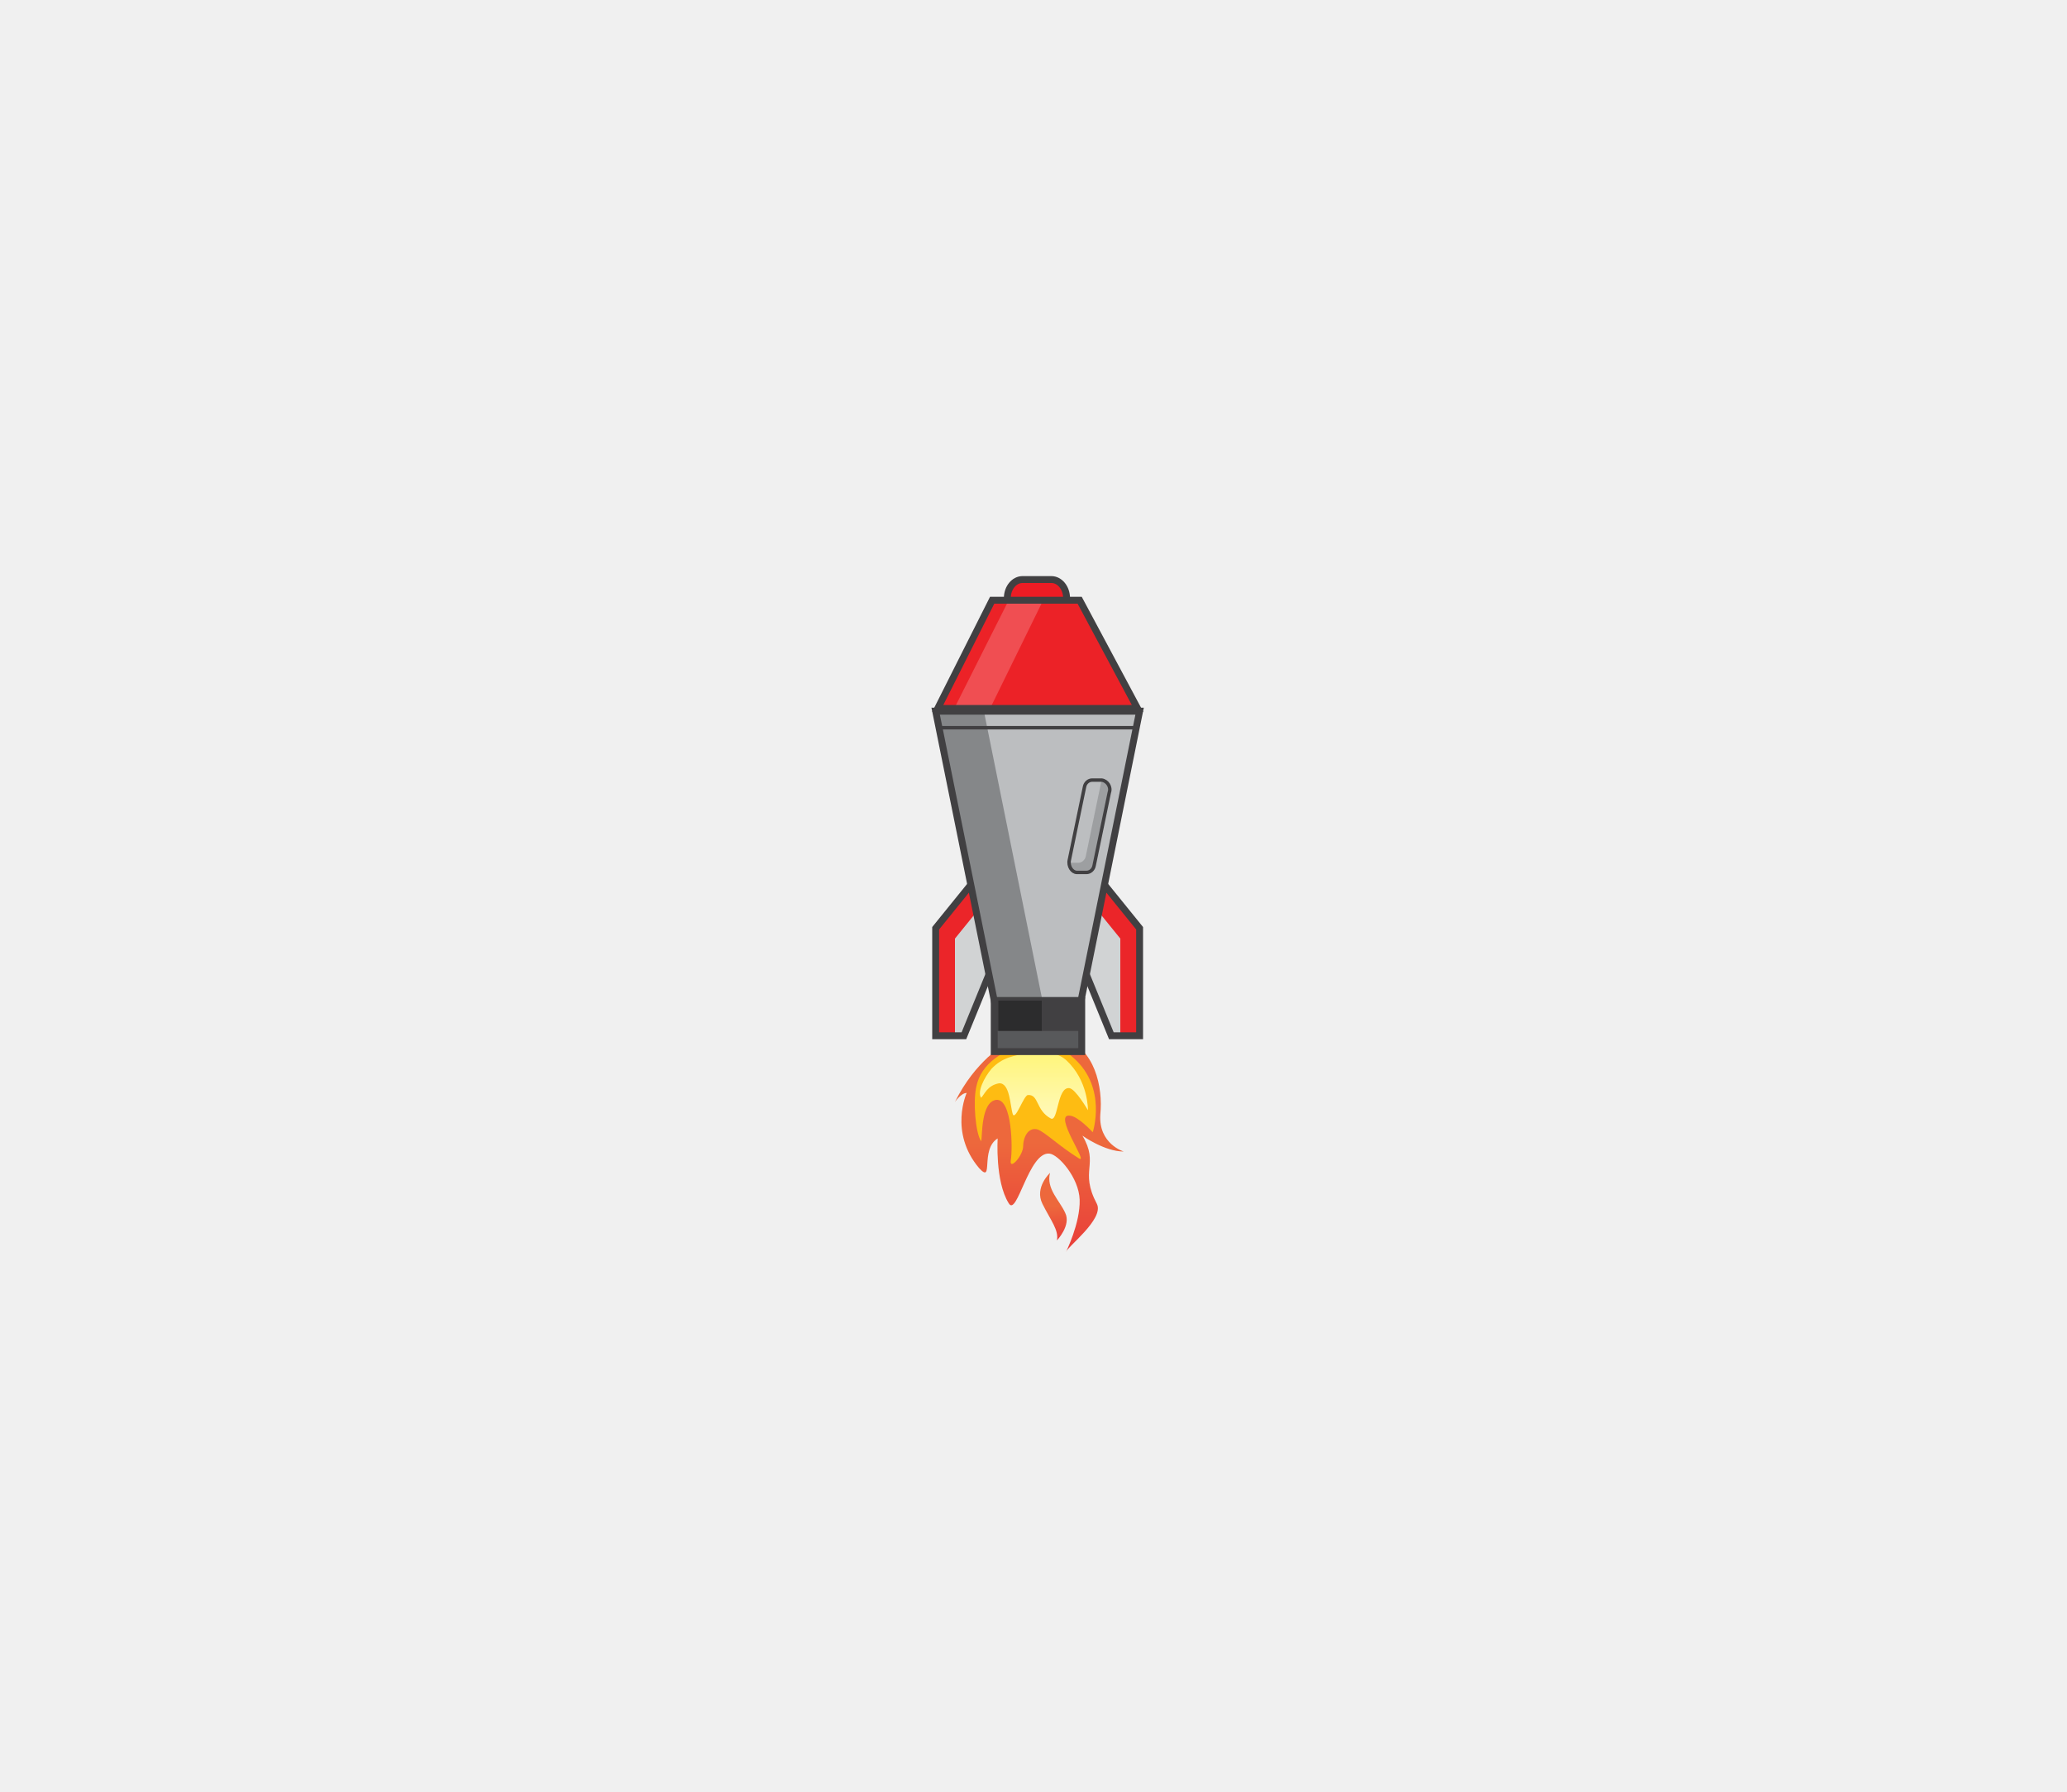
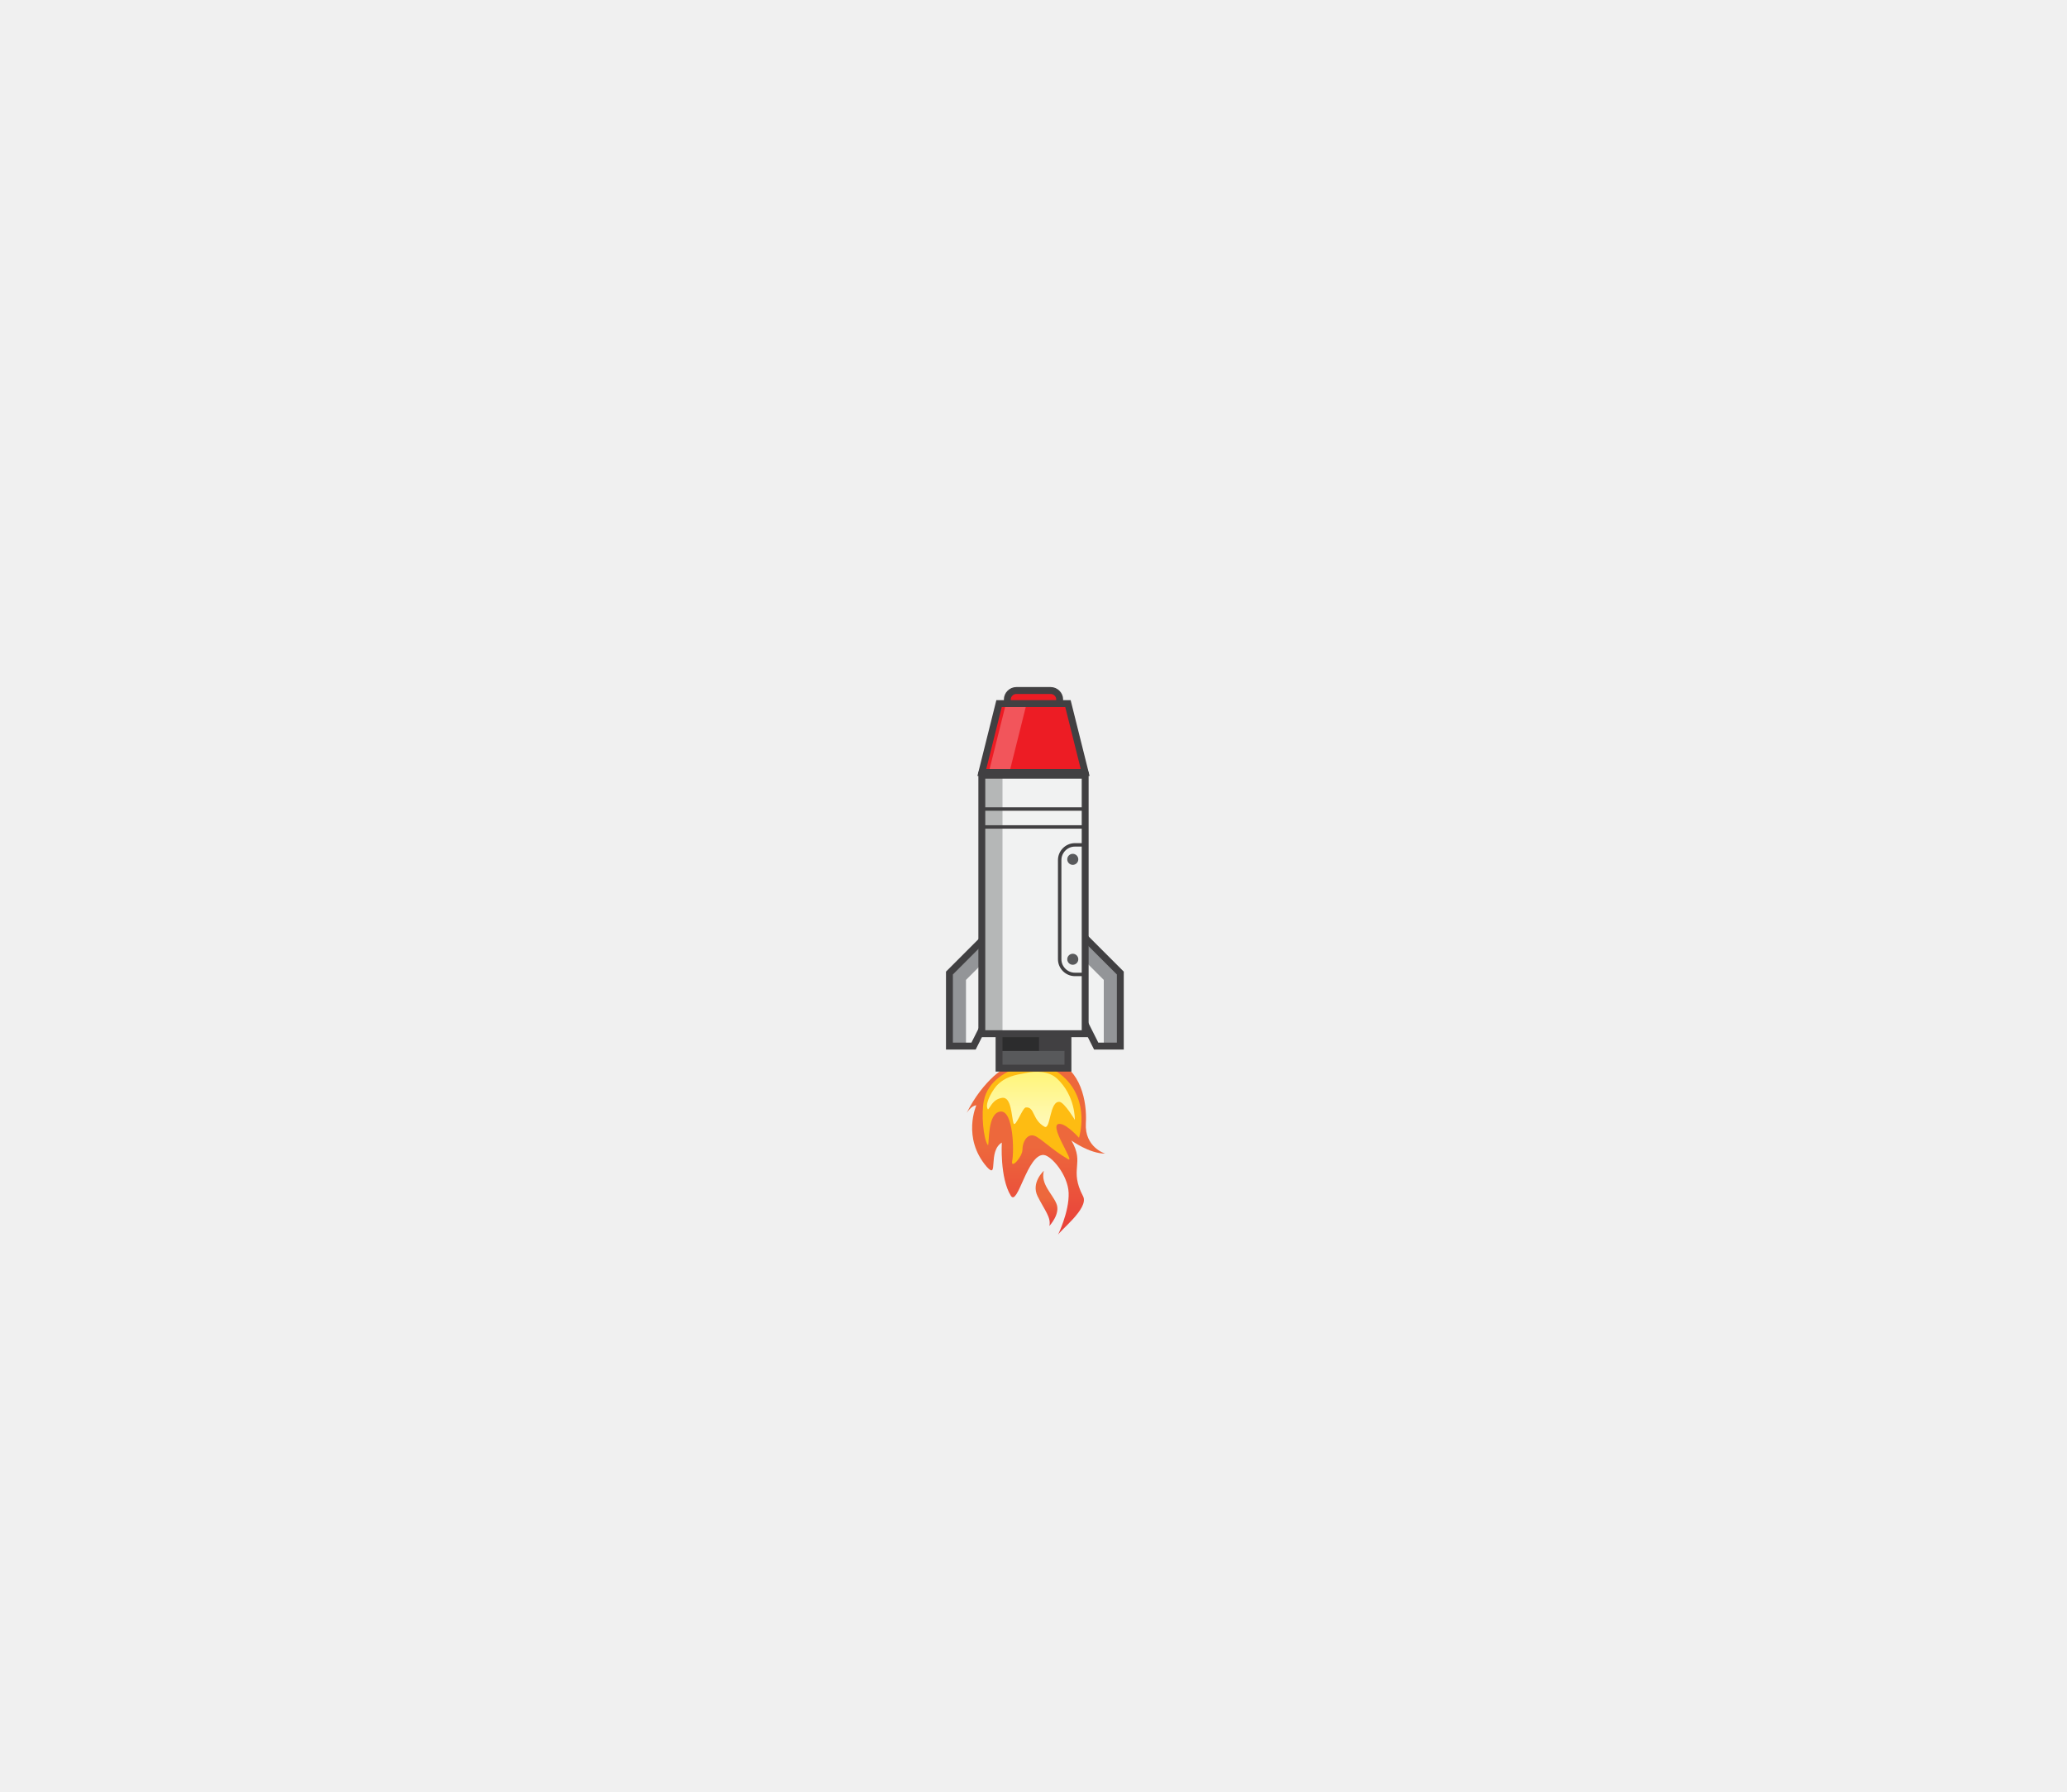
<svg xmlns="http://www.w3.org/2000/svg" version="1.0" id="圖層_1" x="0px" y="0px" width="300px" height="260px" viewBox="0 0 300 260" style="enable-background:new 0 0 300 260;" xml:space="preserve">
  <style type="text/css">
	.st0{display:none;}
	.st1{display:inline;fill:url(#XMLID_2_);}
	.st2{display:inline;fill:#FEBC12;}
	.st3{display:inline;fill:url(#XMLID_3_);}
	.st4{display:inline;fill:url(#XMLID_4_);}
	.st5{display:inline;fill:url(#XMLID_5_);}
	.st6{display:inline;fill:url(#XMLID_6_);}
	.st7{display:inline;fill:url(#XMLID_7_);}
	.st8{display:inline;fill:url(#XMLID_8_);}
	.st9{fill:url(#XMLID_9_);}
	.st10{fill:#FEBC12;}
	.st11{fill:url(#XMLID_10_);}
	.st12{fill:url(#XMLID_11_);}
- 	.st13{fill:#ED1C24;}
- 	.st14{fill:none;stroke:#414042;stroke-miterlimit:10;}
- 	.st15{fill:#EC2227;}
- 	.st16{opacity:0.2;fill:#FFFFFF;enable-background:new    ;}
- 	.st17{fill:#D1D3D4;}
- 	.st18{fill:#EB2529;}
- 	.st19{fill:#BCBEC0;}
- 	.st20{opacity:0.69;fill:#6D6E71;enable-background:new    ;}
- 	.st21{opacity:0.31;fill:#58595B;enable-background:new    ;}
- 	.st22{fill:none;stroke:#414042;stroke-width:0.5;stroke-miterlimit:10;}
- 	.st23{fill:#58595B;stroke:#414042;stroke-miterlimit:10;}
- 	.st24{fill:#414042;}
- 	.st25{opacity:0.32;enable-background:new    ;}
+ 	.st13{fill:#F1F2F2;}
+ 	.st14{fill:#939598;}
+ 	.st15{fill:none;stroke:#414042;stroke-miterlimit:10;}
+ 	.st16{fill:#58595B;stroke:#414042;stroke-miterlimit:10;}
+ 	.st17{fill:#414042;}
+ 	.st18{opacity:0.32;enable-background:new    ;}
+ 	.st19{opacity:0.39;fill:#58595B;enable-background:new    ;}
+ 	.st20{fill:none;stroke:#414042;stroke-width:0.5;stroke-miterlimit:10;}
+ 	.st21{fill:#ED1C24;}
+ 	.st22{opacity:0.25;fill:#FFFFFF;enable-background:new    ;}
+ 	.st23{fill:#58595B;}
</style>
  <g id="fire" class="st0">
-     <linearGradient id="XMLID_2_" gradientUnits="userSpaceOnUse" x1="151.407" y1="167.036" x2="151.407" y2="200.357" gradientTransform="matrix(1 0 0 1 0 -16.5083)">
+     <linearGradient id="XMLID_2_" gradientUnits="userSpaceOnUse" x1="150.7" y1="170.334" x2="150.7" y2="197.616" gradientTransform="matrix(1 0 0 1 0 -16.5083)">
      <stop offset="0.493" style="stop-color:#ED683C" />
      <stop offset="1" style="stop-color:#E93E3A" />
    </linearGradient>
-     <path id="XMLID_378_" class="st1" d="M154.1,150.9c-3.5-1-7.3,0-10,2.4c-1.5,1.3-3.1,3.3-4.4,6c0,0,0.9-1.2,1.6-1.2   c0,0-2.6,6.6,1.5,11.2c2,2.2,0.5,7.1,0.5,7.1s2.8-1.5,2.6-5c-0.1-1.5-1.5-3.5,0.1-5.5c0,0,0.1,3.7,1.8,6.6c1.1,2-0.1,3.7,0.6,5.7   c0.7,2.1,1.8,4.9,2.9,5.5c0,0,0.1-4.9,2.8-7.2c2.7-2.3,1.2-8.8-0.2-10c0,0,2.6,0,4.2,6c0,0,2.2-2.4,0.9-6.5c0,0,1.7,1.3,4.3,1.3   c0,0-4.3-2.4-4-6.4s0.5-8.5-3.2-9.8C155.3,151.2,154.7,151.1,154.1,150.9z" />
-     <path id="XMLID_377_" class="st2" d="M156,153.3c-2-1.8-4.8-2.3-7.3-1.6c-2.4,0.7-5.5,2.3-6.2,5.6c-0.5,2-0.7,4.8,0,5.7   c0.2-0.5,0.4-4.5,2.4-4.8c2.1-0.2,1.2,7.2,1.8,8.8c0.5,1.2,0.7,1.7,1.6,2.1c0.5,0.2,1,0,1.2-0.4c0.4-0.7-1.2-3.5-0.7-4.6   c0.4-1,1.5-1.8,2.6-1.5c1.1,0.4,2.1,2.8,4.9,4.4c1.3,0.7-3.2-6.1-0.9-5.7c1.1,0.1,2.6,2.9,2.6,2.9S160.3,157.2,156,153.3z" />
-     <linearGradient id="XMLID_3_" gradientUnits="userSpaceOnUse" x1="150.274" y1="168.635" x2="150.274" y2="178.286" gradientTransform="matrix(1 0 0 1 0 -16.5083)">
+     <path id="XMLID_378_" class="st1" d="M152.9,154.1c-2.9-0.8-6,0-8.2,2c-1.2,1.1-2.5,2.7-3.6,4.9c0,0,0.7-1,1.3-1   c0,0-2.1,5.4,1.2,9.2c1.6,1.8,0.4,5.8,0.4,5.8s2.3-1.2,2.1-4.1c-0.1-1.2-1.2-2.9,0.1-4.5c0,0,0.1,3,1.5,5.4c0.9,1.6-0.1,3,0.5,4.7   s1.5,4,2.4,4.5c0,0,0.1-4,2.3-5.9s1-7.2-0.2-8.2c0,0,2.1,0,3.4,4.9c0,0,1.8-2,0.7-5.3c0,0,1.4,1.1,3.5,1.1c0,0-3.5-2-3.3-5.2   s0.4-7-2.6-8C153.9,154.4,153.4,154.3,152.9,154.1z" />
+     <path id="XMLID_377_" class="st2" d="M154.5,156.1c-1.6-1.5-3.9-1.9-6-1.3c-2,0.6-4.5,1.9-5.1,4.6c-0.4,1.6-0.6,3.9,0,4.7   c0.2-0.4,0.3-3.7,2-3.9s1,5.9,1.5,7.2c0.4,1,0.6,1.4,1.3,1.7c0.4,0.2,0.8,0,1-0.3c0.3-0.6-1-2.9-0.6-3.8c0.3-0.8,1.2-1.5,2.1-1.2   c0.9,0.3,1.7,2.3,4,3.6c1.1,0.6-2.6-5-0.7-4.7c0.9,0.1,2.1,2.4,2.1,2.4S158,159.3,154.5,156.1z" />
+     <linearGradient id="XMLID_3_" gradientUnits="userSpaceOnUse" x1="149.772" y1="171.643" x2="149.772" y2="179.545" gradientTransform="matrix(1 0 0 1 0 -16.5083)">
      <stop offset="0" style="stop-color:#FFF579" />
      <stop offset="1" style="stop-color:#FFF9BA" />
    </linearGradient>
-     <path id="XMLID_375_" class="st3" d="M154.6,153.2c-1.3-1.2-3.9-1.2-5.6-1c-1.8,0.2-3.1,1-4.5,2.6c-1,1.2-2,3.2-1.3,3.8   c0.5-0.5,0.7-1.5,2.3-1.6c1.6-0.1,1.6,3.2,2,4.3c0.4,0.9,1.3-2.6,2-2.7c1.5-0.1,1.3,1.8,3.3,3.1c1,0.5,0.4-4.3,2-4   c0.7,0.1,3.1,2.7,3.1,2.7S157.6,156,154.6,153.2z" />
+     <path id="XMLID_375_" class="st3" d="M153.3,156c-1.1-1-3.2-1-4.6-0.8c-1.5,0.2-2.5,0.8-3.7,2.1c-0.8,1-1.6,2.6-1.1,3.1   c0.4-0.4,0.6-1.2,1.9-1.3c1.2-0.1,1.3,2.6,1.6,3.5c0.3,0.7,1.1-2.1,1.6-2.2c1.2-0.1,1.1,1.5,2.7,2.5c0.8,0.4,0.3-3.5,1.6-3.3   c0.6,0.1,2.5,2.2,2.5,2.2S155.8,158.3,153.3,156z" />
  </g>
  <g id="fire2" class="st0">
-     <linearGradient id="XMLID_4_" gradientUnits="userSpaceOnUse" x1="151.041" y1="122.549" x2="151.041" y2="156.181" gradientTransform="matrix(1 0 0 1 0 27.8173)">
+     <linearGradient id="XMLID_4_" gradientUnits="userSpaceOnUse" x1="150.4" y1="125.876" x2="150.4" y2="153.413" gradientTransform="matrix(1 0 0 1 0 27.8173)">
      <stop offset="0.493" style="stop-color:#ED683C" />
      <stop offset="1" style="stop-color:#E93E3A" />
    </linearGradient>
-     <path id="XMLID_382_" class="st4" d="M154.1,150.7c-3.5-1-7.3,0-10.1,2.4c-1.5,1.3-3.1,3.3-4.4,6c0,0,0.9-1.2,1.6-1.2   c0,0-2.4,5.3,1.7,10c2.1,2.3-0.6,7.1-0.6,7.1s3.3-0.1,3.2-3.8c-0.1-1.5-1.1-3.5,0.5-5.5c0,0-0.7,3.9,1,6.8c1.1,2,0.1,5.6,0.9,7.7   c0.7,2.2,2.4,2.8,3.5,3.4c0,0-3.3-5-1.6-5.5c2.4-0.7,3.7,3.4,3.7,3.4c0.1-0.7,0.5-4.6-0.7-5.6c-3.2-2.4-2.1-7.2,0-8.2   c0,0,2-1.3,4.8,4c0,0,2-2.6,0.6-6.7c0,0,2,0.7,4.5,0.7c0,0-3.4-1.1-3.2-5C159.6,157,158.2,152,154.1,150.7z" />
-     <path id="XMLID_381_" class="st2" d="M155.6,153.4c-2-1.8-4.4-2.6-7-1.8c-2.4,0.7-5.6,2.3-6.2,5.7c-0.5,2-0.1,6.4,0.7,7.3   c0.2-0.5-0.1-5.4,2-5.5c2.1-0.1,2.2,6.6,2,8.2c-0.2,1.3,0.4,3.5,1.2,3.9c0.5,0.2,1.7-1.8,1.7-2.7s-1.2-1.8-1.2-3.2   c0-1.1,0.7-2.7,2-2.3c1.1,0.4,2.8,2.3,5.6,3.9c1.5,0.7-3.7-6.1-1.2-5.7c1.1,0.1,3.1,2.2,3.1,2.2S160,157.5,155.6,153.4z" />
-     <linearGradient id="XMLID_5_" gradientUnits="userSpaceOnUse" x1="150.062" y1="124.602" x2="150.062" y2="133.626" gradientTransform="matrix(1 0 0 1 0 27.8173)">
+     <path id="XMLID_484_" class="st4" d="M152.9,154c-2.9-0.8-6,0-8.3,2c-1.2,1.1-2.5,2.7-3.6,4.9c0,0,0.7-1,1.3-1c0,0-2,4.3,1.4,8.2   c1.7,1.9-0.5,5.8-0.5,5.8s2.7-0.1,2.6-3.1c-0.1-1.2-0.9-2.9,0.4-4.5c0,0-0.6,3.2,0.8,5.6c0.9,1.6,0.1,4.6,0.7,6.3   c0.6,1.8,2,2.3,2.9,2.8c0,0-2.7-4.1-1.3-4.5c2-0.6,3,2.8,3,2.8c0.1-0.6,0.4-3.8-0.6-4.6c-2.6-2-1.7-5.9,0-6.7c0,0,1.6-1.1,3.9,3.3   c0,0,1.6-2.1,0.5-5.5c0,0,1.6,0.6,3.7,0.6c0,0-2.8-0.9-2.6-4.1S156.3,155,152.9,154z" />
+     <path id="XMLID_483_" class="st2" d="M154.1,156.2c-1.6-1.5-3.6-2.1-5.7-1.5c-2,0.6-4.6,1.9-5.1,4.7c-0.4,1.6-0.1,5.2,0.6,6   c0.2-0.4-0.1-4.4,1.6-4.5s1.8,5.4,1.6,6.7c-0.2,1.1,0.3,2.9,1,3.2c0.4,0.2,1.4-1.5,1.4-2.2s-1-1.5-1-2.6c0-0.9,0.6-2.2,1.6-1.9   c0.9,0.3,2.3,1.9,4.6,3.2c1.2,0.6-3-5-1-4.7c0.9,0.1,2.5,1.8,2.5,1.8S157.7,159.5,154.1,156.2z" />
+     <linearGradient id="XMLID_5_" gradientUnits="userSpaceOnUse" x1="149.599" y1="127.557" x2="149.599" y2="134.945" gradientTransform="matrix(1 0 0 1 0 27.8173)">
      <stop offset="0" style="stop-color:#FFF579" />
      <stop offset="1" style="stop-color:#FFF9BA" />
    </linearGradient>
-     <path id="XMLID_379_" class="st5" d="M154.5,153.6c-1.3-1.3-3.5-1.2-5.1-1c-1.8,0.2-3.4,0.6-4.9,2.2c-1,1.2-2,3.2-1.5,3.9   c0.5-0.5,0.9-1.7,2.3-2c1.5-0.2,1.5,3.1,1.8,4.2c0.4,0.9,1.5-2.6,2.1-2.7c1.5-0.1,1.1,2.1,3.1,3.2c1,0.5,0.9-4.3,2.4-4   c0.7,0.1,2.6,2.9,2.6,2.9S157.5,156.4,154.5,153.6z" />
+     <path id="XMLID_442_" class="st5" d="M153.2,156.3c-1.1-1.1-2.9-1-4.2-0.8c-1.5,0.2-2.8,0.5-4,1.8c-0.8,1-1.6,2.6-1.2,3.2   c0.4-0.4,0.7-1.4,1.9-1.6s1.2,2.5,1.5,3.4c0.3,0.7,1.2-2.1,1.7-2.2c1.2-0.1,0.9,1.7,2.5,2.6c0.8,0.4,0.7-3.5,2-3.3   c0.6,0.1,2.1,2.4,2.1,2.4S155.7,158.6,153.2,156.3z" />
  </g>
  <g id="fire3" class="st0">
-     <linearGradient id="XMLID_6_" gradientUnits="userSpaceOnUse" x1="150.125" y1="208.036" x2="150.125" y2="243.549" gradientTransform="matrix(1 0 0 1 0 -56.7402)">
+     <linearGradient id="XMLID_6_" gradientUnits="userSpaceOnUse" x1="149.65" y1="211.195" x2="149.65" y2="240.272" gradientTransform="matrix(1 0 0 1 0 -56.7402)">
      <stop offset="0.493" style="stop-color:#ED683C" />
      <stop offset="1" style="stop-color:#E93E3A" />
    </linearGradient>
-     <path id="XMLID_386_" class="st6" d="M154.2,151.7c-3.9-1.1-8.1,0-11,2.7c-1.6,1.5-3.3,3.5-4.9,6.6c0,0,0.9-1.3,1.7-1.3   c0,0-2.2,3.7-0.6,8.4c0.7,3.3,3.1,5.7,2.9,1.8c-0.1-1.6,2.8-4.9,2.8-1.6c0,0-0.9,4.3,1.1,7.5c1.2,2.1-0.4,6.1,0.4,8.4   c0.7,2.3,2,1.8,3.2,2.6c0,0-3.9-5.3-0.7-9.6c1.6-2.2,1.1-5.4,3.4-6.6c0,0,1.6-0.2,4.6,5.6c0,0,1.1-3.7-0.5-8.1c0,0,2.4,3.7,5.3,3.7   c0,0-2.4-4.4-2.1-8.7C160,158.8,158.7,153.1,154.2,151.7z" />
-     <path id="XMLID_385_" class="st2" d="M155.8,154.5c-2.2-2-4.8-2.8-7.6-2c-2.7,0.9-6.1,2.6-6.8,6.2c-0.5,2.2-0.1,7,0.7,8.1   c0.2-0.5-0.1-5.7,2.2-6c2.3-0.2,2.4,7.1,2.1,8.9c-0.2,1.5,0.4,3.8,1.3,4.3c0.5,0.2,1.8-2.1,2-2.9c0-0.9-1.3-2.1-1.3-3.4   c0-1.2,0.7-2.9,2.2-2.4c1.1,0.4,1.6,3.3,4.6,5c1.6,0.9-2.6-7.5,0-7.1c1.2,0.2,3.3,4.2,3.3,4.2S160.6,158.9,155.8,154.5z" />
-     <linearGradient id="XMLID_7_" gradientUnits="userSpaceOnUse" x1="149.623" y1="210.263" x2="149.623" y2="220.09" gradientTransform="matrix(1 0 0 1 0 -56.7402)">
+     <path id="XMLID_386_" class="st6" d="M153,154.8c-3.2-0.9-6.6,0-9,2.2c-1.3,1.2-2.7,2.9-4,5.4c0,0,0.7-1.1,1.4-1.1   c0,0-1.8,3-0.5,6.9c0.6,2.7,2.5,4.7,2.4,1.5c-0.1-1.3,2.3-4,2.3-1.3c0,0-0.7,3.5,0.9,6.1c1,1.7-0.3,5,0.3,6.9s1.6,1.5,2.6,2.1   c0,0-3.2-4.3-0.6-7.9c1.3-1.8,0.9-4.4,2.8-5.4c0,0,1.3-0.2,3.8,4.6c0,0,0.9-3-0.4-6.6c0,0,2,3,4.3,3c0,0-2-3.6-1.7-7.1   C157.7,160.6,156.7,155.9,153,154.8z" />
+     <path id="XMLID_385_" class="st2" d="M154.3,157.1c-1.8-1.6-3.9-2.3-6.2-1.6c-2.2,0.7-5,2.1-5.6,5.1c-0.4,1.8-0.1,5.7,0.6,6.6   c0.2-0.4-0.1-4.7,1.8-4.9c1.9-0.2,2,5.8,1.7,7.3c-0.2,1.2,0.3,3.1,1.1,3.5c0.4,0.2,1.5-1.7,1.6-2.4c0-0.7-1.1-1.7-1.1-2.8   c0-1,0.6-2.4,1.8-2c0.9,0.3,1.3,2.7,3.8,4.1c1.3,0.7-2.1-6.1,0-5.8c1,0.2,2.7,3.4,2.7,3.4S158.2,160.7,154.3,157.1z" />
+     <linearGradient id="XMLID_7_" gradientUnits="userSpaceOnUse" x1="149.239" y1="213.018" x2="149.239" y2="221.065" gradientTransform="matrix(1 0 0 1 0 -56.7402)">
      <stop offset="0" style="stop-color:#FFF579" />
      <stop offset="1" style="stop-color:#FFF9BA" />
    </linearGradient>
-     <path id="XMLID_384_" class="st7" d="M154.6,154.8c-1.5-1.3-3.8-1.3-5.6-1.1c-2,0.4-3.7,0.6-5.4,2.4c-1.1,1.3-2.2,3.4-1.6,4.2   c0.5-0.5,0.9-2,2.6-2.1c1.6-0.1,1.6,3.3,2,4.5c0.4,1,1.6-2.8,2.2-2.9c1.7-0.1,1.2,2.2,3.3,3.4c1.1,0.6,0.9-4.8,2.7-4.4   c0.9,0.1,2.7,3.2,2.7,3.2S157.9,157.8,154.6,154.8z" />
-     <linearGradient id="XMLID_8_" gradientUnits="userSpaceOnUse" x1="145.242" y1="233.285" x2="145.242" y2="243.128" gradientTransform="matrix(0.9992 -3.979808e-002 3.979808e-002 0.9992 -3.3207 -49.7818)">
+     <path id="XMLID_384_" class="st7" d="M153.3,157.3c-1.2-1.1-3.1-1.1-4.6-0.9c-1.6,0.3-3,0.5-4.4,2c-0.9,1.1-1.8,2.8-1.3,3.4   c0.4-0.4,0.7-1.6,2.1-1.7c1.3-0.1,1.3,2.7,1.6,3.7c0.3,0.8,1.3-2.3,1.8-2.4c1.4-0.1,1,1.8,2.7,2.8c0.9,0.5,0.7-3.9,2.2-3.6   c0.7,0.1,2.2,2.6,2.2,2.6S156,159.8,153.3,157.3z" />
+     <linearGradient id="XMLID_8_" gradientUnits="userSpaceOnUse" x1="144.657" y1="231.664" x2="144.657" y2="239.723" gradientTransform="matrix(0.9992 -3.979808e-002 3.979808e-002 0.9992 -3.3207 -49.7818)">
      <stop offset="0.493" style="stop-color:#ED683C" />
      <stop offset="1" style="stop-color:#E93E3A" />
    </linearGradient>
-     <path id="XMLID_383_" class="st8" d="M150.8,177.6c0,0-2.4,2.1-1.1,4.5c1.2,2.4,2.4,3.8,2.1,5.3c0,0,2.1-2.2,1.3-4   C152.3,181.5,150.2,179.8,150.8,177.6z" />
+     <path id="XMLID_383_" class="st8" d="M150.2,176c0,0-2,1.7-0.9,3.7c1,2,2,3.1,1.7,4.3c0,0,1.7-1.8,1.1-3.3   C151.4,179.2,149.7,177.8,150.2,176z" />
  </g>
  <g id="fire4">
-     <linearGradient id="XMLID_9_" gradientUnits="userSpaceOnUse" x1="150.98" y1="131.782" x2="150.98" y2="163.149" gradientTransform="matrix(1 0 0 1 0 18.5899)">
+     <linearGradient id="XMLID_9_" gradientUnits="userSpaceOnUse" x1="150.35" y1="135.108" x2="150.35" y2="160.791" gradientTransform="matrix(1 0 0 1 0 18.5899)">
      <stop offset="0.493" style="stop-color:#ED683C" />
      <stop offset="1" style="stop-color:#E93E3A" />
    </linearGradient>
-     <path id="XMLID_396_" class="st9" d="M154.3,150.7c-3.8-1.1-7.9,0-10.9,2.7c-1.6,1.5-3.3,3.5-4.8,6.5c0,0,0.9-1.3,1.7-1.3   c0,0-2.6,5.7,1.8,10.9c2.2,2.4,0.1-2.7,2.7-4.3c0,0-0.4,6.2,1.6,9.4c1.2,2.1,2.9-7.5,5.9-7.2c1.3,0.1,4.3,3.5,4.4,6.7   c0.1,3.4-2,7.6-2,7.6c0.1-0.7,5.6-4.8,4.5-7c-2.6-4.9,0.4-5.7-2.1-9.9c0,0,3.2,2.3,6,2.3c0,0-3.7-1.1-3.4-5.4   C160.1,157.8,158.9,152.1,154.3,150.7z" />
-     <path id="XMLID_395_" class="st10" d="M155.9,153.6c-2.2-2-4.6-2.8-7.5-2c-2.7,0.9-6,2.6-6.7,6.1c-0.5,2.2-0.1,6.8,0.7,7.9   c0.2-0.5-0.1-5.7,2.2-6c2.3-0.2,2.4,7.1,2.1,8.8c-0.2,1.5,1.8-0.7,1.8-2.1c0-1.2,0.7-2.8,2.1-2.4c1.1,0.4,3.1,2.4,6,4.2   c1.5,0.9-3.9-6.6-1.3-6.2c1.2,0.1,3.3,2.4,3.3,2.4S160.7,157.9,155.9,153.6z" />
-     <linearGradient id="XMLID_10_" gradientUnits="userSpaceOnUse" x1="150.092" y1="133.981" x2="150.092" y2="143.701" gradientTransform="matrix(1 0 0 1 0 18.5899)">
+     <path id="XMLID_388_" class="st9" d="M153.1,154c-3.1-0.9-6.5,0-8.9,2.2c-1.3,1.2-2.7,2.9-3.9,5.3c0,0,0.7-1.1,1.4-1.1   c0,0-2.1,4.7,1.5,8.9c1.8,2,0.1-2.2,2.2-3.5c0,0-0.3,5.1,1.3,7.7c1,1.7,2.4-6.1,4.8-5.9c1.1,0.1,3.5,2.9,3.6,5.5   c0.1,2.8-1.6,6.2-1.6,6.2c0.1-0.6,4.6-3.9,3.7-5.7c-2.1-4,0.3-4.7-1.7-8.1c0,0,2.6,1.9,4.9,1.9c0,0-3-0.9-2.8-4.4   C157.8,159.8,156.8,155.1,153.1,154z" />
+     <path id="XMLID_387_" class="st10" d="M154.4,156.3c-1.8-1.6-3.8-2.3-6.1-1.6c-2.2,0.7-4.9,2.1-5.5,5c-0.4,1.8-0.1,5.6,0.6,6.5   c0.2-0.4-0.1-4.7,1.8-4.9c1.9-0.2,2,5.8,1.7,7.2c-0.2,1.2,1.5-0.6,1.5-1.7c0-1,0.6-2.3,1.7-2c0.9,0.3,2.5,2,4.9,3.4   c1.2,0.7-3.2-5.4-1.1-5.1c1,0.1,2.7,2,2.7,2S158.3,159.9,154.4,156.3z" />
+     <linearGradient id="XMLID_10_" gradientUnits="userSpaceOnUse" x1="149.623" y1="136.909" x2="149.623" y2="144.867" gradientTransform="matrix(1 0 0 1 0 18.5899)">
      <stop offset="0" style="stop-color:#FFF579" />
      <stop offset="1" style="stop-color:#FFF9BA" />
    </linearGradient>
-     <path id="XMLID_388_" class="st11" d="M154.7,153.8c-1.5-1.3-3.8-1.3-5.5-1c-2,0.4-3.7,0.6-5.3,2.3c-1.1,1.3-2.1,3.4-1.5,4.2   c0.5-0.5,0.9-1.8,2.6-2.1c1.6-0.1,1.6,3.3,2,4.5c0.4,0.9,1.6-2.8,2.2-2.8c1.6-0.1,1.1,2.2,3.3,3.4c1.1,0.6,0.9-4.6,2.7-4.4   c0.9,0.1,2.7,3.2,2.7,3.2S158,156.8,154.7,153.8z" />
-     <linearGradient id="XMLID_11_" gradientUnits="userSpaceOnUse" x1="150.108" y1="150.749" x2="150.108" y2="160.484" gradientTransform="matrix(0.9992 -3.979808e-002 3.979808e-002 0.9992 -3.3207 25.5483)">
+     <path id="XMLID_382_" class="st11" d="M153.4,156.5c-1.2-1.1-3.1-1.1-4.5-0.8c-1.6,0.3-3,0.5-4.3,1.9c-0.9,1.1-1.7,2.8-1.2,3.4   c0.4-0.4,0.7-1.5,2.1-1.7c1.3-0.1,1.3,2.7,1.6,3.7c0.3,0.7,1.3-2.3,1.8-2.3c1.3-0.1,0.9,1.8,2.7,2.8c0.9,0.5,0.7-3.8,2.2-3.6   c0.7,0.1,2.2,2.6,2.2,2.6S156.1,159,153.4,156.5z" />
+     <linearGradient id="XMLID_11_" gradientUnits="userSpaceOnUse" x1="149.184" y1="150.444" x2="149.184" y2="158.415" gradientTransform="matrix(0.9992 -3.979808e-002 3.979808e-002 0.9992 -3.3207 25.5483)">
      <stop offset="0.493" style="stop-color:#ED683C" />
      <stop offset="1" style="stop-color:#E93E3A" />
    </linearGradient>
-     <path id="XMLID_387_" class="st12" d="M152.4,170.2c0,0-2.3,2.1-1.1,4.5c1.2,2.4,2.4,3.8,2.1,5.3c0,0,2.1-2.2,1.2-4   C153.8,174.2,151.8,172.5,152.4,170.2z" />
+     <path id="XMLID_381_" class="st12" d="M151.5,169.9c0,0-1.9,1.7-0.9,3.7s2,3.1,1.7,4.3c0,0,1.7-1.8,1-3.3   C152.7,173.2,151,171.8,151.5,169.9z" />
  </g>
  <g id="missile">
-     <path id="XMLID_374_" class="st13" d="M152.6,89.5h-4.2c-1.2,0-2.2-1.2-2.2-2.7l0,0c0-1.5,1-2.7,2.2-2.7h4.2c1.2,0,2.2,1.2,2.2,2.7   l0,0C154.8,88.3,153.8,89.5,152.6,89.5z" />
-     <path id="XMLID_359_" class="st14" d="M152.6,89.5h-4.2c-1.2,0-2.2-1.2-2.2-2.7l0,0c0-1.5,1-2.7,2.2-2.7h4.2c1.2,0,2.2,1.2,2.2,2.7   l0,0C154.8,88.3,153.8,89.5,152.6,89.5z" />
-     <polygon id="XMLID_111_" class="st15" points="136.1,102.8 144,87.1 156.7,87.1 165.1,102.8  " />
-     <polygon id="XMLID_373_" class="st16" points="146.4,87.1 138.5,102.8 143.7,102.8 151.4,87.1  " />
-     <polygon id="XMLID_354_" class="st14" points="136.1,102.8 144,87.1 156.7,87.1 165.1,102.8  " />
-     <polygon id="XMLID_350_" class="st17" points="135.8,150.3 135.8,134.7 144.3,124.2 148.4,129.5 139.9,150.3  " />
-     <polygon id="XMLID_372_" class="st18" points="138.6,136.2 146.3,126.7 144.3,124.2 135.8,134.7 135.8,150.3 138.6,150.3  " />
-     <polygon id="XMLID_339_" class="st14" points="135.8,150.3 135.8,134.7 144.3,124.2 148.4,129.5 139.9,150.3  " />
-     <polygon id="XMLID_399_" class="st17" points="165.4,150.3 165.4,134.7 156.9,124.2 152.8,129.5 161.3,150.3  " />
-     <polygon id="XMLID_398_" class="st18" points="162.6,136.2 154.9,126.7 156.9,124.2 165.4,134.7 165.4,150.3 162.6,150.3  " />
-     <polygon id="XMLID_397_" class="st14" points="165.4,150.3 165.4,134.7 156.9,124.2 152.8,129.5 161.3,150.3  " />
-     <polygon id="XMLID_112_" class="st19" points="144.3,145.2 135.8,103.2 165.4,103.2 156.9,145.2  " />
-     <polygon id="XMLID_360_" class="st20" points="135.8,103.2 144.3,145.2 151.3,145.2 142.8,103.2  " />
-     <path id="XMLID_380_" class="st21" d="M159.9,113.3L159.9,113.3c-0.1,0.1-0.1,0.1-0.1,0.3l-2.2,10.6c-0.1,0.6-0.6,1-1.1,1h-1.3   c0,0.7,0.5,1.5,1.1,1.5h1.4c0.5,0,1-0.4,1.1-1L161,115C161.3,114.2,160.7,113.3,159.9,113.3z" />
-     <path id="XMLID_352_" class="st22" d="M161,115l-2.2,10.6c-0.1,0.6-0.6,1-1.1,1h-1.4c-0.7,0-1.3-0.9-1.1-1.8l2.2-10.6   c0.1-0.6,0.6-1,1.1-1h1.4C160.7,113.3,161.3,114.2,161,115z" />
-     <polygon id="XMLID_355_" class="st14" points="144.3,145.2 135.8,103.2 165.4,103.2 156.9,145.2  " />
-     <rect id="XMLID_376_" x="144.3" y="145.2" class="st23" width="12.7" height="7.4" />
-     <rect id="XMLID_113_" x="144.3" y="145.2" class="st24" width="12.7" height="4.4" />
-     <rect id="XMLID_357_" x="144.9" y="145.2" class="st25" width="6.3" height="4.4" />
-     <line id="XMLID_358_" class="st22" x1="136.2" y1="105.6" x2="165.1" y2="105.6" />
+     <polygon id="XMLID_350_" class="st13" points="137.8,151.8 137.8,141.2 144.9,134.1 148.4,137.7 141.3,151.8  " />
+     <polygon id="XMLID_372_" class="st14" points="140.2,142.2 146.6,135.8 144.9,134.1 137.8,141.2 137.8,151.8 140.2,151.8  " />
+     <polygon id="XMLID_339_" class="st15" points="137.8,151.8 137.8,141.2 144.9,134.1 148.4,137.7 141.3,151.8  " />
+     <polygon id="XMLID_399_" class="st13" points="162.6,151.8 162.6,141.2 155.5,134.1 152,137.7 159.1,151.8  " />
+     <polygon id="XMLID_398_" class="st14" points="160.2,142.2 153.8,135.8 155.5,134.1 162.6,141.2 162.6,151.8 160.2,151.8  " />
+     <polygon id="XMLID_397_" class="st15" points="162.6,151.8 162.6,141.2 155.5,134.1 152,137.7 159.1,151.8  " />
+     <polygon id="XMLID_376_" class="st16" points="145,155 145,150 155,150 155,155  " />
+     <rect id="XMLID_111_" x="144.7" y="149.5" class="st17" width="10.6" height="3" />
+     <rect id="XMLID_357_" x="145.5" y="149.5" class="st18" width="5.3" height="3" />
+     <rect id="XMLID_112_" x="142.5" y="112.5" class="st13" width="15" height="37.5" />
+     <rect id="XMLID_424_" x="142.5" y="112.5" class="st19" width="3" height="37.5" />
+     <rect id="XMLID_113_" x="142.5" y="112.5" class="st15" width="15" height="37.5" />
+     <line id="XMLID_358_" class="st20" x1="142.3" y1="117.4" x2="157.3" y2="117.4" />
+     <line id="XMLID_354_" class="st20" x1="142.5" y1="120" x2="157.5" y2="120" />
+     <path id="XMLID_374_" class="st20" d="M157.5,122.6H156c-1.2,0-2.2,1-2.2,2.2v14.4c0,1.2,1,2.2,2.2,2.2h1.5V122.6z" />
+     <path id="XMLID_411_" class="st21" d="M152.5,102.8h-5c-0.7,0-1.3-0.6-1.3-1.3l0,0c0-0.7,0.6-1.3,1.3-1.3h5c0.7,0,1.3,0.6,1.3,1.3   l0,0C153.8,102.2,153.2,102.8,152.5,102.8z" />
+     <path id="XMLID_418_" class="st15" d="M152.5,102.8h-5c-0.7,0-1.3-0.6-1.3-1.3l0,0c0-0.7,0.6-1.3,1.3-1.3h5c0.7,0,1.3,0.6,1.3,1.3   l0,0C153.8,102.2,153.2,102.8,152.5,102.8z" />
+     <polygon id="XMLID_359_" class="st21" points="142.5,112.1 145,102.1 155,102.1 157.5,112.1  " />
+     <polygon id="XMLID_423_" class="st22" points="146,102.1 143.5,112.1 146.5,112.1 149,102.1  " />
+     <polygon id="XMLID_373_" class="st15" points="142.5,112.1 145,102.1 155,102.1 157.5,112.1  " />
+     <circle id="XMLID_420_" class="st23" cx="155.7" cy="124.7" r="0.8" />
+     <circle id="XMLID_422_" class="st23" cx="155.7" cy="139.2" r="0.8" />
  </g>
</svg>
